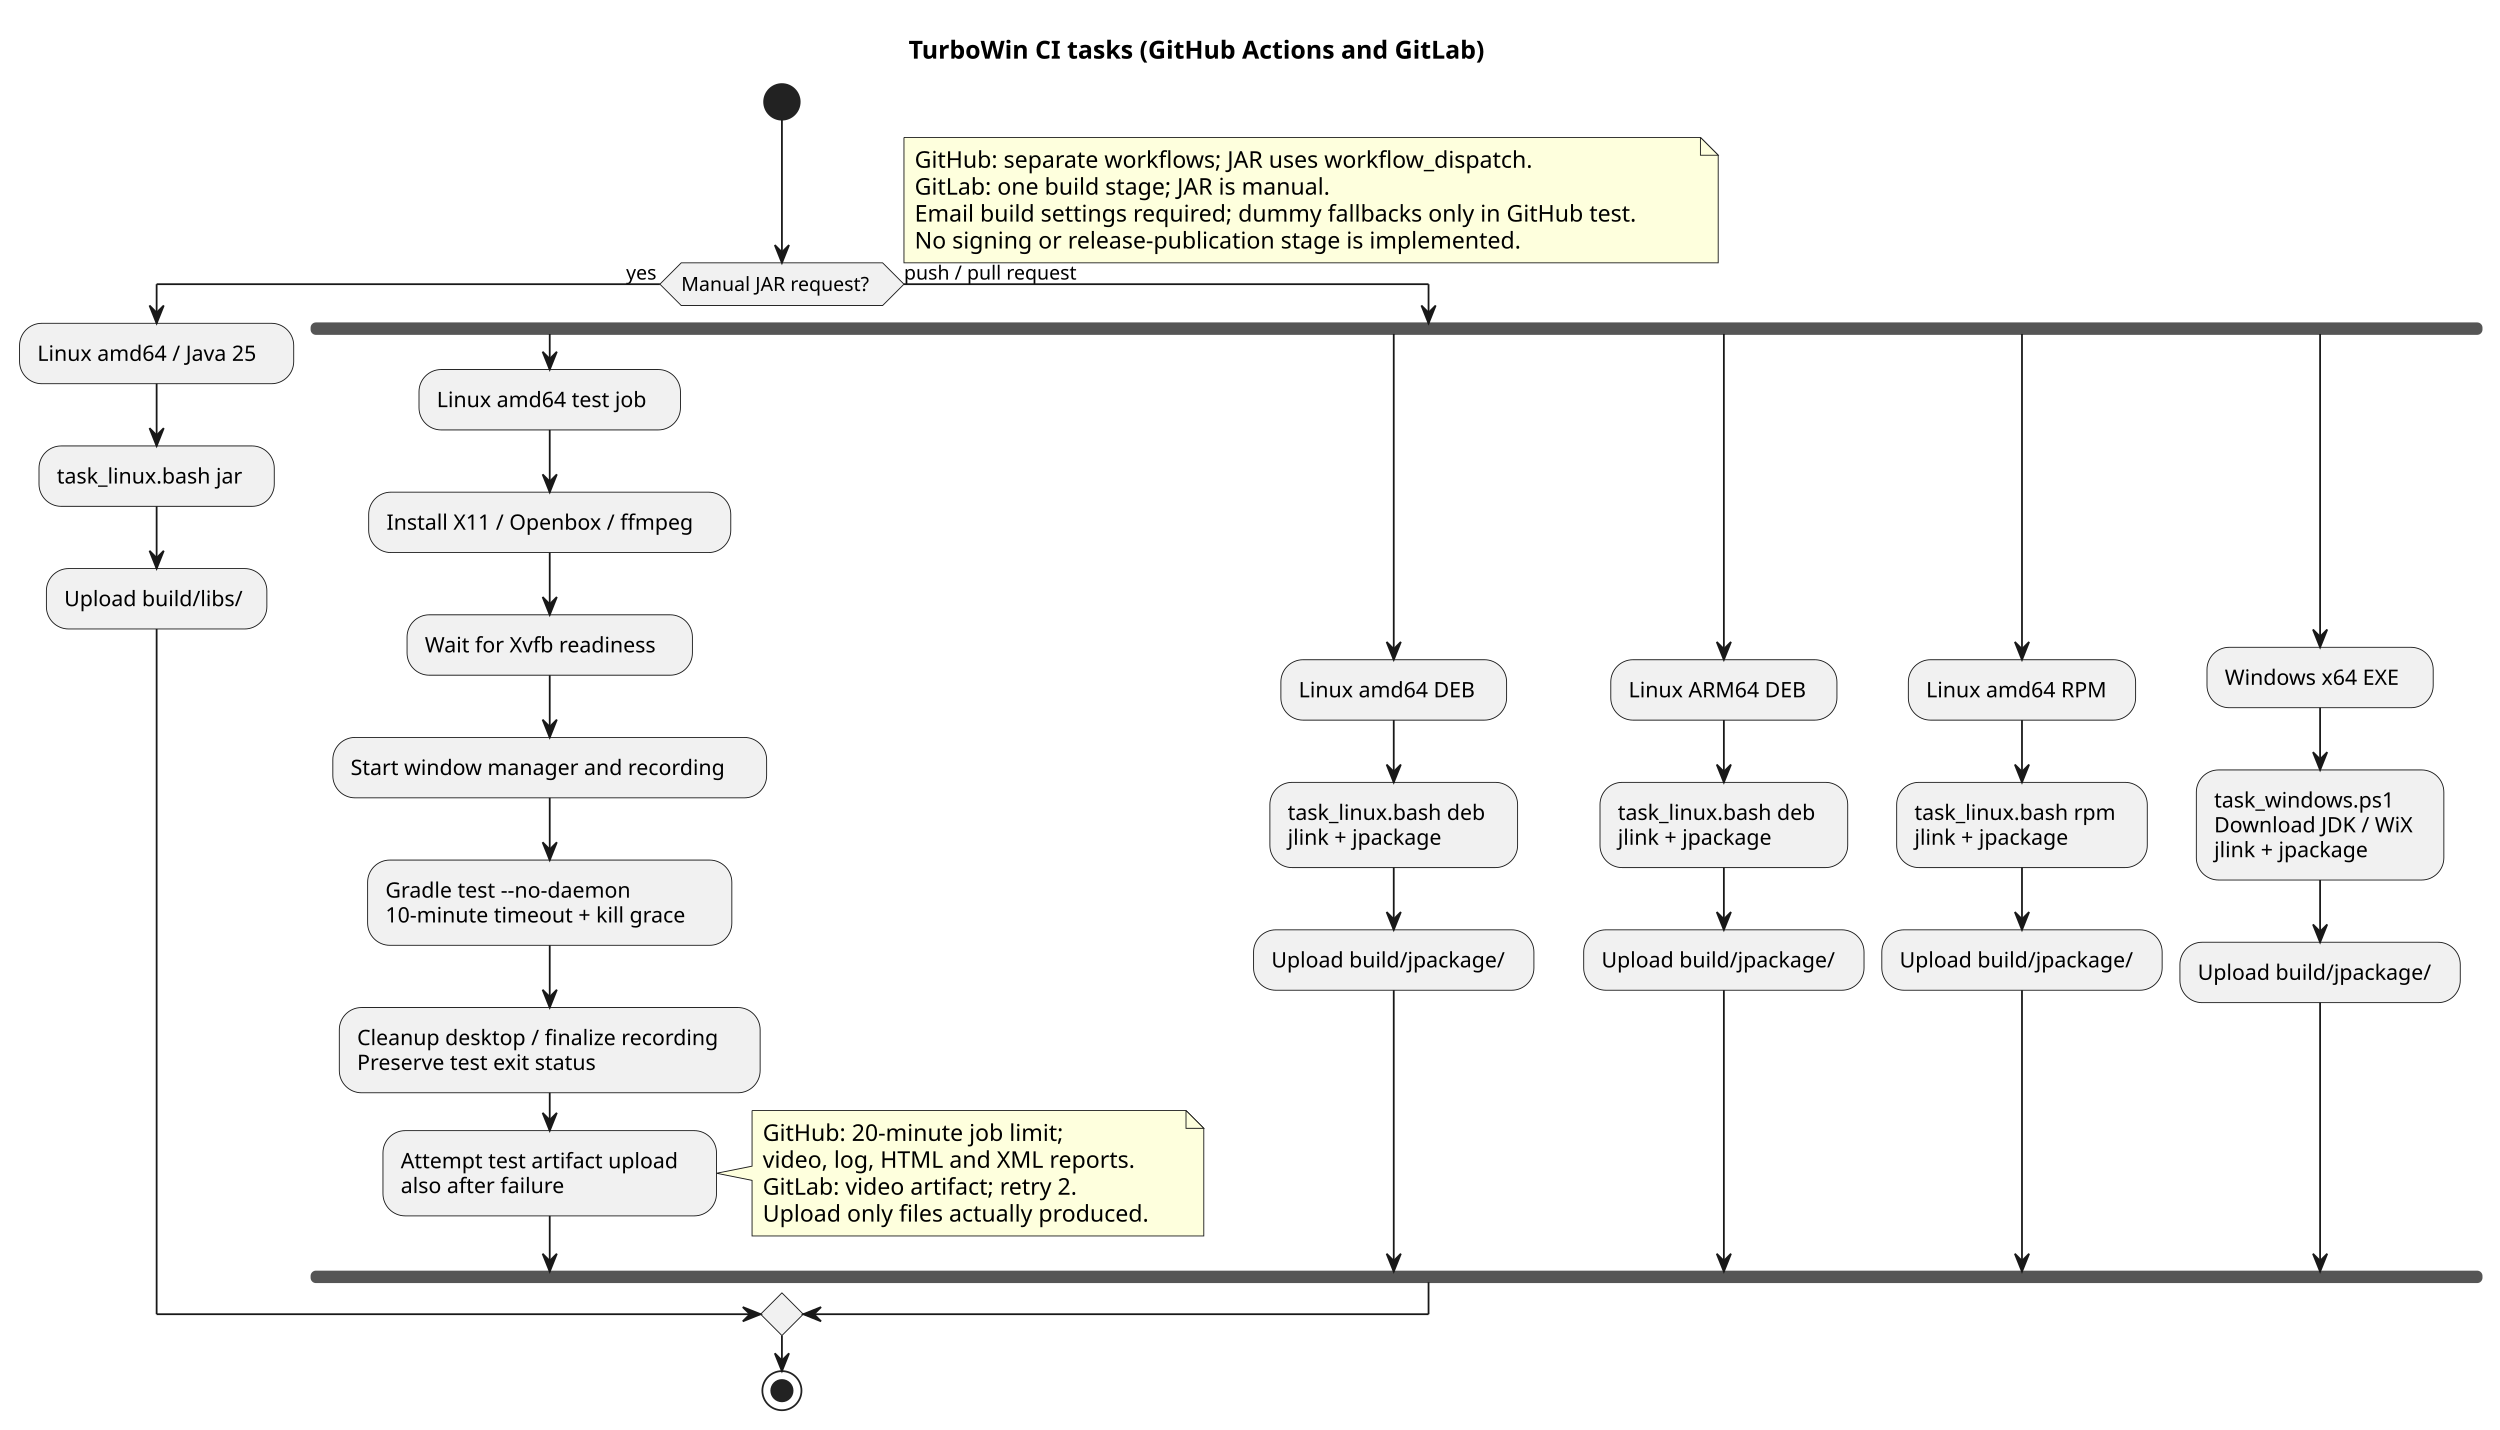
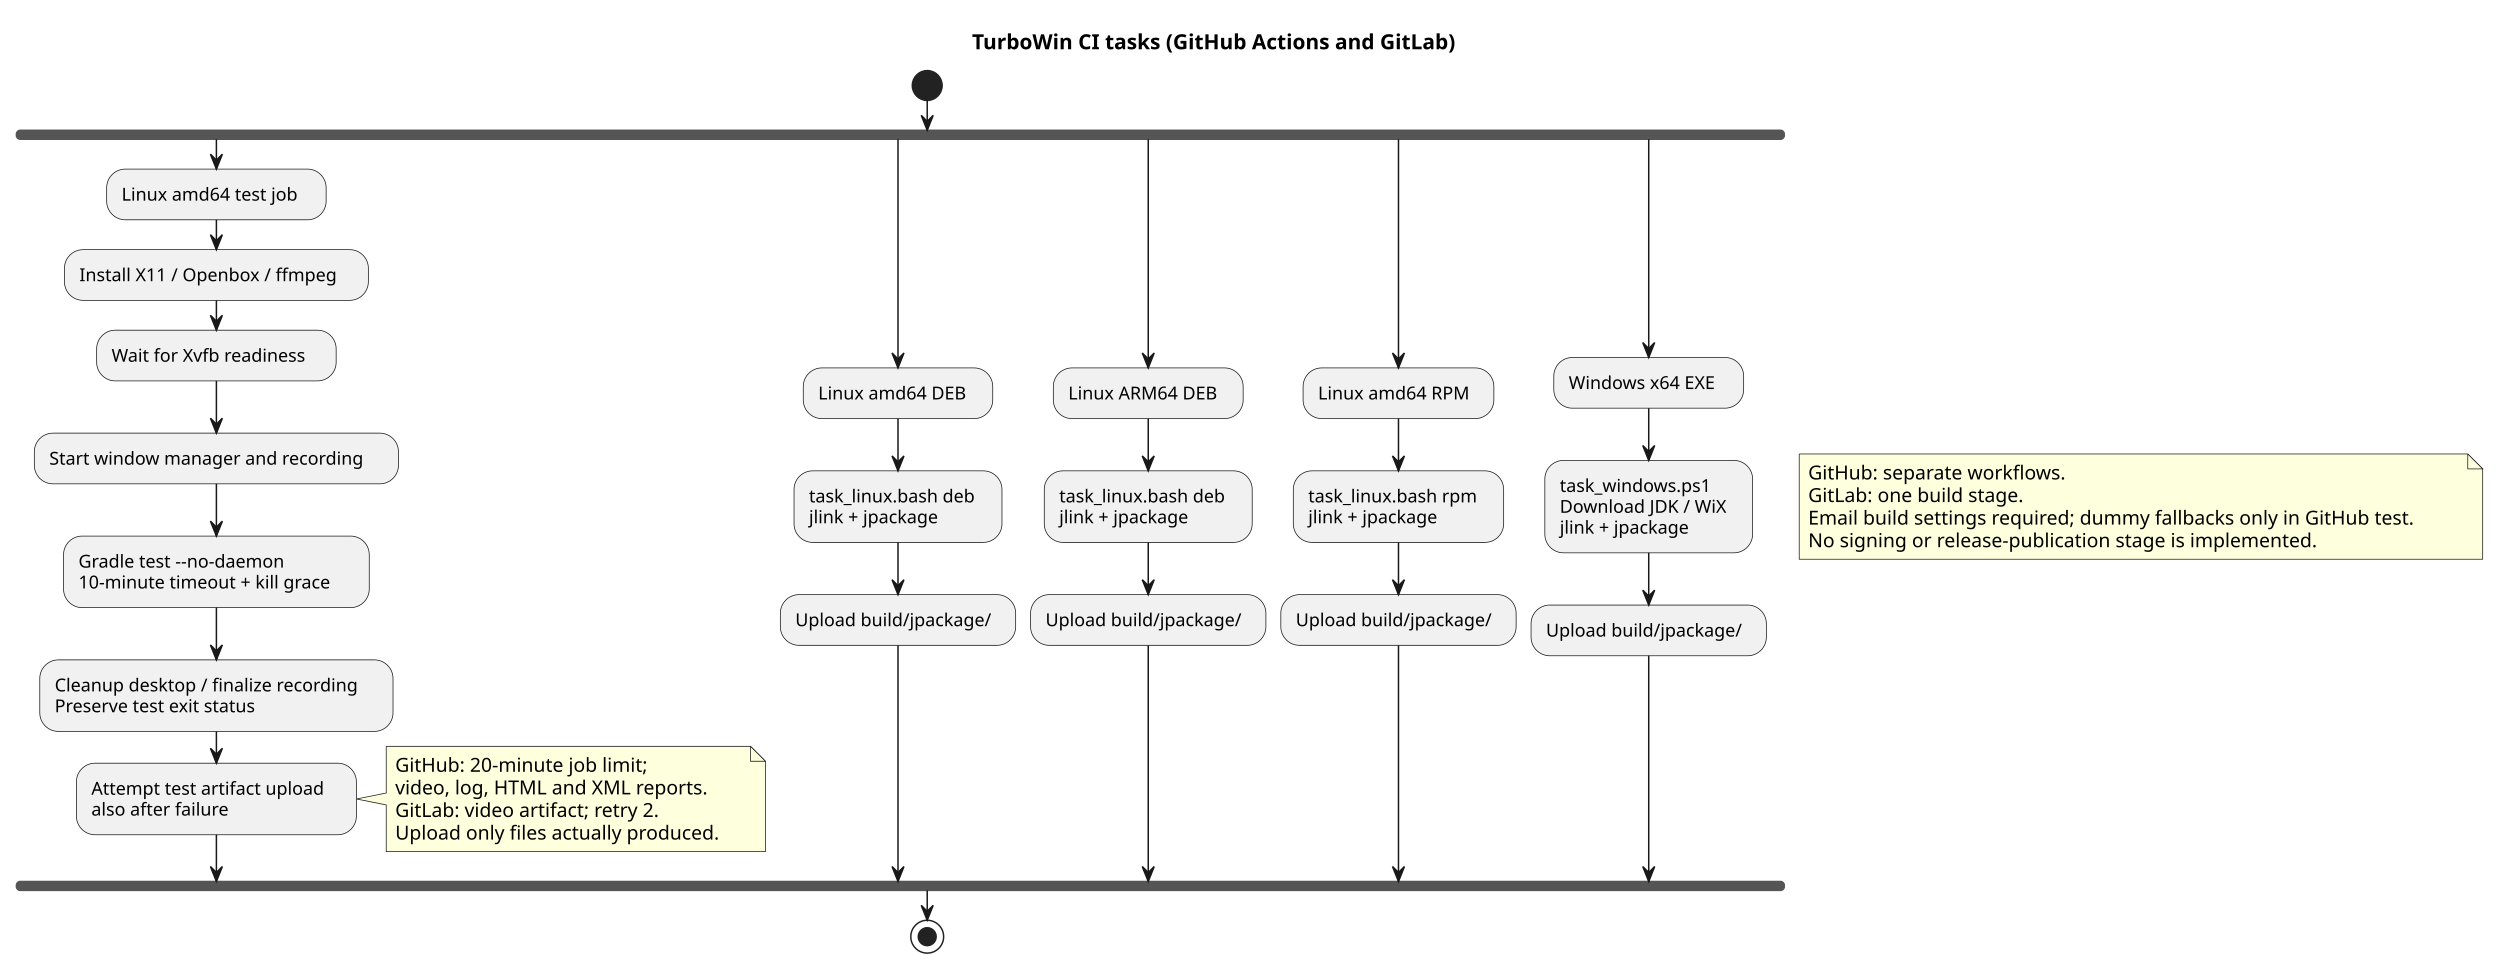
- <svg xmlns="http://www.w3.org/2000/svg" contentStyleType="text/css" data-diagram-type="ACTIVITY" height="804px" preserveAspectRatio="none" style="width:1406px;height:804px;background:#FFFFFF;" version="1.1" viewBox="0 0 1406 804" width="1406px" zoomAndPan="magnify">
+ <svg xmlns="http://www.w3.org/2000/svg" contentStyleType="text/css" data-diagram-type="ACTIVITY" height="649px" preserveAspectRatio="none" style="width:1675px;height:649px;background:#FFFFFF;" version="1.1" viewBox="0 0 1675 649" width="1675px" zoomAndPan="magnify">
  <defs />
  <g>
    <g class="title" data-source-line="1">
-       <text fill="#000000" font-family="sans-serif" font-size="14" font-weight="bold" lengthAdjust="spacing" textLength="381.678" x="510.987" y="32.995">TurboWin CI tasks (GitHub Actions and GitLab)</text>
+       <text fill="#000000" font-family="sans-serif" font-size="14" font-weight="bold" lengthAdjust="spacing" textLength="369.947" x="651.226" y="32.995">TurboWin CI tasks (GitHub Actions and GitLab)</text>
    </g>
-     <ellipse cx="439.753" cy="57.297" fill="#222222" rx="10" ry="10" style="stroke:#222222;stroke-width:1;" />
-     <path d="M508.388,77.297 L508.388,147.828 L966.316,147.828 L966.316,87.297 L956.316,77.297 L508.388,77.297" fill="#FEFFDD" style="stroke:#181818;stroke-width:0.5;" />
-     <path d="M956.316,77.297 L956.316,87.297 L966.316,87.297 L956.316,77.297" fill="#FEFFDD" style="stroke:#181818;stroke-width:0.5;" />
-     <text fill="#000000" font-family="sans-serif" font-size="13" lengthAdjust="spacing" textLength="372.62" x="514.388" y="94.364">GitHub: separate workflows; JAR uses workflow_dispatch.</text>
-     <text fill="#000000" font-family="sans-serif" font-size="13" lengthAdjust="spacing" textLength="253.005" x="514.388" y="109.497">GitLab: one build stage; JAR is manual.</text>
-     <text fill="#000000" font-family="sans-serif" font-size="13" lengthAdjust="spacing" textLength="436.928" x="514.388" y="124.629">Email build settings required; dummy fallbacks only in GitHub test.</text>
-     <text fill="#000000" font-family="sans-serif" font-size="13" lengthAdjust="spacing" textLength="364.102" x="514.388" y="139.762">No signing or release-publication stage is implemented.</text>
-     <polygon fill="#F1F1F1" points="383.117,147.828,496.388,147.828,508.388,159.828,496.388,171.828,383.117,171.828,371.117,159.828,383.117,147.828" style="stroke:#181818;stroke-width:0.5;" />
-     <text fill="#000000" font-family="sans-serif" font-size="11" lengthAdjust="spacing" textLength="113.271" x="383.117" y="163.636">Manual JAR request?</text>
-     <text fill="#000000" font-family="sans-serif" font-size="11" lengthAdjust="spacing" textLength="19.008" x="352.109" y="157.234">yes</text>
-     <text fill="#000000" font-family="sans-serif" font-size="11" lengthAdjust="spacing" textLength="102.975" x="508.388" y="157.234">push / pull request</text>
-     <rect fill="#F1F1F1" height="33.969" rx="12.5" ry="12.5" style="stroke:#181818;stroke-width:0.5;" width="154.18" x="11" y="181.828" />
-     <text fill="#000000" font-family="sans-serif" font-size="12" lengthAdjust="spacing" textLength="134.18" x="21" y="202.967">Linux amd64 / Java 25</text>
-     <rect fill="#F1F1F1" height="33.969" rx="12.5" ry="12.5" style="stroke:#181818;stroke-width:0.5;" width="132.318" x="21.931" y="250.797" />
-     <text fill="#000000" font-family="sans-serif" font-size="12" lengthAdjust="spacing" textLength="112.318" x="31.931" y="271.935">task_linux.bash jar</text>
-     <rect fill="#F1F1F1" height="33.969" rx="12.5" ry="12.5" style="stroke:#181818;stroke-width:0.5;" width="123.992" x="26.094" y="319.766" />
-     <text fill="#000000" font-family="sans-serif" font-size="12" lengthAdjust="spacing" textLength="103.992" x="36.094" y="340.904">Upload build/libs/</text>
-     <rect fill="#555555" height="6" rx="2.5" ry="2.5" style="stroke:#555555;stroke-width:1;" width="1220.471" x="175.18" y="181.828" />
-     <rect fill="#F1F1F1" height="33.969" rx="12.5" ry="12.5" style="stroke:#181818;stroke-width:0.5;" width="147.043" x="235.645" y="207.828" />
-     <text fill="#000000" font-family="sans-serif" font-size="12" lengthAdjust="spacing" textLength="127.043" x="245.645" y="228.967">Linux amd64 test job</text>
-     <rect fill="#F1F1F1" height="33.969" rx="12.5" ry="12.5" style="stroke:#181818;stroke-width:0.5;" width="203.639" x="207.348" y="276.797" />
-     <text fill="#000000" font-family="sans-serif" font-size="12" lengthAdjust="spacing" textLength="183.639" x="217.348" y="297.935">Install X11 / Openbox / ffmpeg</text>
-     <rect fill="#F1F1F1" height="33.969" rx="12.5" ry="12.5" style="stroke:#181818;stroke-width:0.5;" width="160.478" x="228.928" y="345.766" />
-     <text fill="#000000" font-family="sans-serif" font-size="12" lengthAdjust="spacing" textLength="140.478" x="238.928" y="366.904">Wait for Xvfb readiness</text>
-     <rect fill="#F1F1F1" height="33.969" rx="12.5" ry="12.5" style="stroke:#181818;stroke-width:0.5;" width="243.975" x="187.18" y="414.734" />
-     <text fill="#000000" font-family="sans-serif" font-size="12" lengthAdjust="spacing" textLength="223.975" x="197.18" y="435.873">Start window manager and recording</text>
-     <rect fill="#F1F1F1" height="47.938" rx="12.5" ry="12.5" style="stroke:#181818;stroke-width:0.5;" width="204.834" x="206.75" y="483.703" />
-     <text fill="#000000" font-family="sans-serif" font-size="12" lengthAdjust="spacing" textLength="147.522" x="216.75" y="504.842">Gradle test --no-daemon</text>
-     <text fill="#000000" font-family="sans-serif" font-size="12" lengthAdjust="spacing" textLength="184.834" x="216.75" y="518.811">10-minute timeout + kill grace</text>
-     <rect fill="#F1F1F1" height="47.938" rx="12.5" ry="12.5" style="stroke:#181818;stroke-width:0.5;" width="236.674" x="190.83" y="566.641" />
-     <text fill="#000000" font-family="sans-serif" font-size="12" lengthAdjust="spacing" textLength="216.674" x="200.83" y="587.779">Cleanup desktop / finalize recording</text>
-     <text fill="#000000" font-family="sans-serif" font-size="12" lengthAdjust="spacing" textLength="146.49" x="200.83" y="601.748">Preserve test exit status</text>
-     <path d="M422.956,624.578 L422.956,655.844 L402.956,659.844 L422.956,663.844 L422.956,695.109 A0,0 0 0 0 422.956,695.109 L677.01,695.109 A0,0 0 0 0 677.01,695.109 L677.01,634.578 L667.01,624.578 L422.956,624.578 A0,0 0 0 0 422.956,624.578" fill="#FEFFDD" style="stroke:#181818;stroke-width:0.5;" />
-     <path d="M667.01,624.578 L667.01,634.578 L677.01,634.578 L667.01,624.578" fill="#FEFFDD" style="stroke:#181818;stroke-width:0.5;" />
-     <text fill="#000000" font-family="sans-serif" font-size="13" lengthAdjust="spacing" textLength="181.702" x="428.956" y="641.645">GitHub: 20-minute job limit;</text>
-     <text fill="#000000" font-family="sans-serif" font-size="13" lengthAdjust="spacing" textLength="223.145" x="428.956" y="656.778">video, log, HTML and XML reports.</text>
-     <text fill="#000000" font-family="sans-serif" font-size="13" lengthAdjust="spacing" textLength="193.731" x="428.956" y="671.911">GitLab: video artifact; retry 2.</text>
-     <text fill="#000000" font-family="sans-serif" font-size="13" lengthAdjust="spacing" textLength="233.054" x="428.956" y="687.043">Upload only files actually produced.</text>
-     <rect fill="#F1F1F1" height="47.938" rx="12.5" ry="12.5" style="stroke:#181818;stroke-width:0.5;" width="187.578" x="215.378" y="635.875" />
-     <text fill="#000000" font-family="sans-serif" font-size="12" lengthAdjust="spacing" textLength="167.578" x="225.378" y="657.014">Attempt test artifact upload</text>
-     <text fill="#000000" font-family="sans-serif" font-size="12" lengthAdjust="spacing" textLength="98.678" x="225.378" y="670.982">also after failure</text>
-     <rect fill="#F1F1F1" height="33.969" rx="12.5" ry="12.5" style="stroke:#181818;stroke-width:0.5;" width="126.945" x="720.368" y="371.031" />
-     <text fill="#000000" font-family="sans-serif" font-size="12" lengthAdjust="spacing" textLength="106.945" x="730.368" y="392.17">Linux amd64 DEB</text>
-     <rect fill="#F1F1F1" height="47.938" rx="12.5" ry="12.5" style="stroke:#181818;stroke-width:0.5;" width="139.315" x="714.183" y="440" />
-     <text fill="#000000" font-family="sans-serif" font-size="12" lengthAdjust="spacing" textLength="119.314" x="724.183" y="461.139">task_linux.bash deb</text>
-     <text fill="#000000" font-family="sans-serif" font-size="12" lengthAdjust="spacing" textLength="96.445" x="724.183" y="475.107">jlink + jpackage</text>
-     <rect fill="#F1F1F1" height="33.969" rx="12.5" ry="12.5" style="stroke:#181818;stroke-width:0.5;" width="157.66" x="705.01" y="522.938" />
-     <text fill="#000000" font-family="sans-serif" font-size="12" lengthAdjust="spacing" textLength="137.66" x="715.01" y="544.076">Upload build/jpackage/</text>
-     <rect fill="#F1F1F1" height="33.969" rx="12.5" ry="12.5" style="stroke:#181818;stroke-width:0.5;" width="127.186" x="905.908" y="371.031" />
-     <text fill="#000000" font-family="sans-serif" font-size="12" lengthAdjust="spacing" textLength="107.186" x="915.908" y="392.17">Linux ARM64 DEB</text>
-     <rect fill="#F1F1F1" height="47.938" rx="12.5" ry="12.5" style="stroke:#181818;stroke-width:0.5;" width="139.315" x="899.843" y="440" />
-     <text fill="#000000" font-family="sans-serif" font-size="12" lengthAdjust="spacing" textLength="119.314" x="909.843" y="461.139">task_linux.bash deb</text>
-     <text fill="#000000" font-family="sans-serif" font-size="12" lengthAdjust="spacing" textLength="96.445" x="909.843" y="475.107">jlink + jpackage</text>
-     <rect fill="#F1F1F1" height="33.969" rx="12.5" ry="12.5" style="stroke:#181818;stroke-width:0.5;" width="157.66" x="890.67" y="522.938" />
-     <text fill="#000000" font-family="sans-serif" font-size="12" lengthAdjust="spacing" textLength="137.66" x="900.67" y="544.076">Upload build/jpackage/</text>
-     <rect fill="#F1F1F1" height="33.969" rx="12.5" ry="12.5" style="stroke:#181818;stroke-width:0.5;" width="127.818" x="1073.252" y="371.031" />
-     <text fill="#000000" font-family="sans-serif" font-size="12" lengthAdjust="spacing" textLength="107.818" x="1083.252" y="392.17">Linux amd64 RPM</text>
-     <rect fill="#F1F1F1" height="47.938" rx="12.5" ry="12.5" style="stroke:#181818;stroke-width:0.5;" width="140.938" x="1066.692" y="440" />
-     <text fill="#000000" font-family="sans-serif" font-size="12" lengthAdjust="spacing" textLength="120.938" x="1076.692" y="461.139">task_linux.bash rpm</text>
-     <text fill="#000000" font-family="sans-serif" font-size="12" lengthAdjust="spacing" textLength="96.445" x="1076.692" y="475.107">jlink + jpackage</text>
-     <rect fill="#F1F1F1" height="33.969" rx="12.5" ry="12.5" style="stroke:#181818;stroke-width:0.5;" width="157.66" x="1058.331" y="522.938" />
-     <text fill="#000000" font-family="sans-serif" font-size="12" lengthAdjust="spacing" textLength="137.66" x="1068.331" y="544.076">Upload build/jpackage/</text>
-     <rect fill="#F1F1F1" height="33.969" rx="12.5" ry="12.5" style="stroke:#181818;stroke-width:0.5;" width="127.215" x="1241.213" y="364.047" />
-     <text fill="#000000" font-family="sans-serif" font-size="12" lengthAdjust="spacing" textLength="107.215" x="1251.213" y="385.185">Windows x64 EXE</text>
-     <rect fill="#F1F1F1" height="61.906" rx="12.5" ry="12.5" style="stroke:#181818;stroke-width:0.5;" width="139.203" x="1235.219" y="433.016" />
-     <text fill="#000000" font-family="sans-serif" font-size="12" lengthAdjust="spacing" textLength="108.357" x="1245.219" y="454.154">task_windows.ps1</text>
-     <text fill="#000000" font-family="sans-serif" font-size="12" lengthAdjust="spacing" textLength="119.203" x="1245.219" y="468.123">Download JDK / WiX</text>
-     <text fill="#000000" font-family="sans-serif" font-size="12" lengthAdjust="spacing" textLength="96.445" x="1245.219" y="482.092">jlink + jpackage</text>
-     <rect fill="#F1F1F1" height="33.969" rx="12.5" ry="12.5" style="stroke:#181818;stroke-width:0.5;" width="157.66" x="1225.991" y="529.922" />
-     <text fill="#000000" font-family="sans-serif" font-size="12" lengthAdjust="spacing" textLength="137.66" x="1235.991" y="551.061">Upload build/jpackage/</text>
-     <rect fill="#555555" height="6" rx="2.5" ry="2.5" style="stroke:#555555;stroke-width:1;" width="1220.471" x="175.18" y="715.109" />
-     <polygon fill="#F1F1F1" points="439.753,727.109,451.753,739.109,439.753,751.109,427.753,739.109,439.753,727.109" style="stroke:#181818;stroke-width:0.5;" />
-     <ellipse cx="439.753" cy="782.109" fill="none" rx="11" ry="11" style="stroke:#222222;stroke-width:1;" />
-     <ellipse cx="439.753" cy="782.109" fill="#222222" rx="6" ry="6" style="stroke:#222222;stroke-width:1;" />
-     <line style="stroke:#181818;stroke-width:1;" x1="88.09" x2="88.09" y1="215.797" y2="250.797" />
-     <polygon fill="#181818" points="84.09,240.797,88.09,250.797,92.09,240.797,88.09,244.797" style="stroke:#181818;stroke-width:1;" />
-     <line style="stroke:#181818;stroke-width:1;" x1="88.09" x2="88.09" y1="284.766" y2="319.766" />
-     <polygon fill="#181818" points="84.09,309.766,88.09,319.766,92.09,309.766,88.09,313.766" style="stroke:#181818;stroke-width:1;" />
-     <line style="stroke:#181818;stroke-width:1;" x1="309.167" x2="309.167" y1="241.797" y2="276.797" />
-     <polygon fill="#181818" points="305.167,266.797,309.167,276.797,313.167,266.797,309.167,270.797" style="stroke:#181818;stroke-width:1;" />
-     <line style="stroke:#181818;stroke-width:1;" x1="309.167" x2="309.167" y1="310.766" y2="345.766" />
-     <polygon fill="#181818" points="305.167,335.766,309.167,345.766,313.167,335.766,309.167,339.766" style="stroke:#181818;stroke-width:1;" />
-     <line style="stroke:#181818;stroke-width:1;" x1="309.167" x2="309.167" y1="379.734" y2="414.734" />
-     <polygon fill="#181818" points="305.167,404.734,309.167,414.734,313.167,404.734,309.167,408.734" style="stroke:#181818;stroke-width:1;" />
-     <line style="stroke:#181818;stroke-width:1;" x1="309.167" x2="309.167" y1="448.703" y2="483.703" />
-     <polygon fill="#181818" points="305.167,473.703,309.167,483.703,313.167,473.703,309.167,477.703" style="stroke:#181818;stroke-width:1;" />
-     <line style="stroke:#181818;stroke-width:1;" x1="309.167" x2="309.167" y1="531.641" y2="566.641" />
-     <polygon fill="#181818" points="305.167,556.641,309.167,566.641,313.167,556.641,309.167,560.641" style="stroke:#181818;stroke-width:1;" />
-     <line style="stroke:#181818;stroke-width:1;" x1="309.167" x2="309.167" y1="614.578" y2="635.875" />
-     <polygon fill="#181818" points="305.167,625.875,309.167,635.875,313.167,625.875,309.167,629.875" style="stroke:#181818;stroke-width:1;" />
-     <line style="stroke:#181818;stroke-width:1;" x1="783.84" x2="783.84" y1="405" y2="440" />
-     <polygon fill="#181818" points="779.84,430,783.84,440,787.84,430,783.84,434" style="stroke:#181818;stroke-width:1;" />
-     <line style="stroke:#181818;stroke-width:1;" x1="783.84" x2="783.84" y1="487.938" y2="522.938" />
-     <polygon fill="#181818" points="779.84,512.938,783.84,522.938,787.84,512.938,783.84,516.938" style="stroke:#181818;stroke-width:1;" />
-     <line style="stroke:#181818;stroke-width:1;" x1="969.5" x2="969.5" y1="405" y2="440" />
-     <polygon fill="#181818" points="965.5,430,969.5,440,973.5,430,969.5,434" style="stroke:#181818;stroke-width:1;" />
-     <line style="stroke:#181818;stroke-width:1;" x1="969.5" x2="969.5" y1="487.938" y2="522.938" />
-     <polygon fill="#181818" points="965.5,512.938,969.5,522.938,973.5,512.938,969.5,516.938" style="stroke:#181818;stroke-width:1;" />
-     <line style="stroke:#181818;stroke-width:1;" x1="1137.161" x2="1137.161" y1="405" y2="440" />
-     <polygon fill="#181818" points="1133.161,430,1137.161,440,1141.161,430,1137.161,434" style="stroke:#181818;stroke-width:1;" />
-     <line style="stroke:#181818;stroke-width:1;" x1="1137.161" x2="1137.161" y1="487.938" y2="522.938" />
-     <polygon fill="#181818" points="1133.161,512.938,1137.161,522.938,1141.161,512.938,1137.161,516.938" style="stroke:#181818;stroke-width:1;" />
-     <line style="stroke:#181818;stroke-width:1;" x1="1304.821" x2="1304.821" y1="398.016" y2="433.016" />
-     <polygon fill="#181818" points="1300.821,423.016,1304.821,433.016,1308.821,423.016,1304.821,427.016" style="stroke:#181818;stroke-width:1;" />
-     <line style="stroke:#181818;stroke-width:1;" x1="1304.821" x2="1304.821" y1="494.922" y2="529.922" />
-     <polygon fill="#181818" points="1300.821,519.922,1304.821,529.922,1308.821,519.922,1304.821,523.922" style="stroke:#181818;stroke-width:1;" />
-     <line style="stroke:#181818;stroke-width:1;" x1="309.167" x2="309.167" y1="187.828" y2="207.828" />
-     <polygon fill="#181818" points="305.167,197.828,309.167,207.828,313.167,197.828,309.167,201.828" style="stroke:#181818;stroke-width:1;" />
-     <line style="stroke:#181818;stroke-width:1;" x1="783.84" x2="783.84" y1="187.828" y2="371.031" />
-     <polygon fill="#181818" points="779.84,361.031,783.84,371.031,787.84,361.031,783.84,365.031" style="stroke:#181818;stroke-width:1;" />
-     <line style="stroke:#181818;stroke-width:1;" x1="969.5" x2="969.5" y1="187.828" y2="371.031" />
-     <polygon fill="#181818" points="965.5,361.031,969.5,371.031,973.5,361.031,969.5,365.031" style="stroke:#181818;stroke-width:1;" />
-     <line style="stroke:#181818;stroke-width:1;" x1="1137.161" x2="1137.161" y1="187.828" y2="371.031" />
-     <polygon fill="#181818" points="1133.161,361.031,1137.161,371.031,1141.161,361.031,1137.161,365.031" style="stroke:#181818;stroke-width:1;" />
-     <line style="stroke:#181818;stroke-width:1;" x1="1304.821" x2="1304.821" y1="187.828" y2="364.047" />
-     <polygon fill="#181818" points="1300.821,354.047,1304.821,364.047,1308.821,354.047,1304.821,358.047" style="stroke:#181818;stroke-width:1;" />
-     <line style="stroke:#181818;stroke-width:1;" x1="309.167" x2="309.167" y1="683.812" y2="715.109" />
-     <polygon fill="#181818" points="305.167,705.109,309.167,715.109,313.167,705.109,309.167,709.109" style="stroke:#181818;stroke-width:1;" />
-     <line style="stroke:#181818;stroke-width:1;" x1="783.84" x2="783.84" y1="556.906" y2="715.109" />
-     <polygon fill="#181818" points="779.84,705.109,783.84,715.109,787.84,705.109,783.84,709.109" style="stroke:#181818;stroke-width:1;" />
-     <line style="stroke:#181818;stroke-width:1;" x1="969.5" x2="969.5" y1="556.906" y2="715.109" />
-     <polygon fill="#181818" points="965.5,705.109,969.5,715.109,973.5,705.109,969.5,709.109" style="stroke:#181818;stroke-width:1;" />
-     <line style="stroke:#181818;stroke-width:1;" x1="1137.161" x2="1137.161" y1="556.906" y2="715.109" />
-     <polygon fill="#181818" points="1133.161,705.109,1137.161,715.109,1141.161,705.109,1137.161,709.109" style="stroke:#181818;stroke-width:1;" />
-     <line style="stroke:#181818;stroke-width:1;" x1="1304.821" x2="1304.821" y1="563.891" y2="715.109" />
-     <polygon fill="#181818" points="1300.821,705.109,1304.821,715.109,1308.821,705.109,1304.821,709.109" style="stroke:#181818;stroke-width:1;" />
-     <line style="stroke:#181818;stroke-width:1;" x1="371.117" x2="88.09" y1="159.828" y2="159.828" />
-     <line style="stroke:#181818;stroke-width:1;" x1="88.09" x2="88.09" y1="159.828" y2="181.828" />
-     <polygon fill="#181818" points="84.09,171.828,88.09,181.828,92.09,171.828,88.09,175.828" style="stroke:#181818;stroke-width:1;" />
-     <line style="stroke:#181818;stroke-width:1;" x1="508.388" x2="803.415" y1="159.828" y2="159.828" />
-     <line style="stroke:#181818;stroke-width:1;" x1="803.415" x2="803.415" y1="159.828" y2="181.828" />
-     <polygon fill="#181818" points="799.415,171.828,803.415,181.828,807.415,171.828,803.415,175.828" style="stroke:#181818;stroke-width:1;" />
-     <line style="stroke:#181818;stroke-width:1;" x1="88.09" x2="88.09" y1="353.734" y2="739.109" />
-     <line style="stroke:#181818;stroke-width:1;" x1="88.09" x2="427.753" y1="739.109" y2="739.109" />
-     <polygon fill="#181818" points="417.753,735.109,427.753,739.109,417.753,743.109,421.753,739.109" style="stroke:#181818;stroke-width:1;" />
-     <line style="stroke:#181818;stroke-width:1;" x1="803.415" x2="803.415" y1="721.109" y2="739.109" />
-     <line style="stroke:#181818;stroke-width:1;" x1="803.415" x2="451.753" y1="739.109" y2="739.109" />
-     <polygon fill="#181818" points="461.753,735.109,451.753,739.109,461.753,743.109,457.753,739.109" style="stroke:#181818;stroke-width:1;" />
-     <line style="stroke:#181818;stroke-width:1;" x1="439.753" x2="439.753" y1="67.297" y2="147.828" />
-     <polygon fill="#181818" points="435.753,137.828,439.753,147.828,443.753,137.828,439.753,141.828" style="stroke:#181818;stroke-width:1;" />
-     <line style="stroke:#181818;stroke-width:1;" x1="439.753" x2="439.753" y1="751.109" y2="771.109" />
-     <polygon fill="#181818" points="435.753,761.109,439.753,771.109,443.753,761.109,439.753,765.109" style="stroke:#181818;stroke-width:1;" />
+     <ellipse cx="621.236" cy="57.297" fill="#222222" rx="10" ry="10" style="stroke:#222222;stroke-width:1;" />
+     <path d="M1205.471,304.172 L1205.471,374.703 L1663.399,374.703 L1663.399,314.172 L1653.399,304.172 L1205.471,304.172" fill="#FEFFDD" style="stroke:#181818;stroke-width:0.5;" />
+     <path d="M1653.399,304.172 L1653.399,314.172 L1663.399,314.172 L1653.399,304.172" fill="#FEFFDD" style="stroke:#181818;stroke-width:0.5;" />
+     <text fill="#000000" font-family="sans-serif" font-size="13" lengthAdjust="spacing" textLength="184.228" x="1211.471" y="321.239">GitHub: separate workflows.</text>
+     <text fill="#000000" font-family="sans-serif" font-size="13" lengthAdjust="spacing" textLength="155.397" x="1211.471" y="336.372">GitLab: one build stage.</text>
+     <text fill="#000000" font-family="sans-serif" font-size="13" lengthAdjust="spacing" textLength="436.928" x="1211.471" y="351.504">Email build settings required; dummy fallbacks only in GitHub test.</text>
+     <text fill="#000000" font-family="sans-serif" font-size="13" lengthAdjust="spacing" textLength="364.102" x="1211.471" y="366.637">No signing or release-publication stage is implemented.</text>
+     <rect fill="#555555" height="6" rx="2.5" ry="2.5" style="stroke:#555555;stroke-width:1;" width="1184.471" x="11" y="87.297" />
+     <rect fill="#F1F1F1" height="33.969" rx="12.5" ry="12.5" style="stroke:#181818;stroke-width:0.5;" width="147.043" x="71.466" y="113.297" />
+     <text fill="#000000" font-family="sans-serif" font-size="12" lengthAdjust="spacing" textLength="127.043" x="81.466" y="134.435">Linux amd64 test job</text>
+     <rect fill="#F1F1F1" height="33.969" rx="12.5" ry="12.5" style="stroke:#181818;stroke-width:0.5;" width="203.639" x="43.168" y="167.266" />
+     <text fill="#000000" font-family="sans-serif" font-size="12" lengthAdjust="spacing" textLength="183.639" x="53.168" y="188.404">Install X11 / Openbox / ffmpeg</text>
+     <rect fill="#F1F1F1" height="33.969" rx="12.5" ry="12.5" style="stroke:#181818;stroke-width:0.5;" width="160.478" x="64.748" y="221.234" />
+     <text fill="#000000" font-family="sans-serif" font-size="12" lengthAdjust="spacing" textLength="140.478" x="74.748" y="242.373">Wait for Xvfb readiness</text>
+     <rect fill="#F1F1F1" height="33.969" rx="12.5" ry="12.5" style="stroke:#181818;stroke-width:0.5;" width="243.975" x="23" y="290.203" />
+     <text fill="#000000" font-family="sans-serif" font-size="12" lengthAdjust="spacing" textLength="223.975" x="33" y="311.342">Start window manager and recording</text>
+     <rect fill="#F1F1F1" height="47.938" rx="12.5" ry="12.5" style="stroke:#181818;stroke-width:0.5;" width="204.834" x="42.57" y="359.172" />
+     <text fill="#000000" font-family="sans-serif" font-size="12" lengthAdjust="spacing" textLength="147.522" x="52.57" y="380.31">Gradle test --no-daemon</text>
+     <text fill="#000000" font-family="sans-serif" font-size="12" lengthAdjust="spacing" textLength="184.834" x="52.57" y="394.279">10-minute timeout + kill grace</text>
+     <rect fill="#F1F1F1" height="47.938" rx="12.5" ry="12.5" style="stroke:#181818;stroke-width:0.5;" width="236.674" x="26.65" y="442.109" />
+     <text fill="#000000" font-family="sans-serif" font-size="12" lengthAdjust="spacing" textLength="216.674" x="36.65" y="463.248">Cleanup desktop / finalize recording</text>
+     <text fill="#000000" font-family="sans-serif" font-size="12" lengthAdjust="spacing" textLength="146.49" x="36.65" y="477.217">Preserve test exit status</text>
+     <path d="M258.776,500.047 L258.776,531.312 L238.776,535.312 L258.776,539.312 L258.776,570.578 A0,0 0 0 0 258.776,570.578 L512.831,570.578 A0,0 0 0 0 512.831,570.578 L512.831,510.047 L502.831,500.047 L258.776,500.047 A0,0 0 0 0 258.776,500.047" fill="#FEFFDD" style="stroke:#181818;stroke-width:0.5;" />
+     <path d="M502.831,500.047 L502.831,510.047 L512.831,510.047 L502.831,500.047" fill="#FEFFDD" style="stroke:#181818;stroke-width:0.5;" />
+     <text fill="#000000" font-family="sans-serif" font-size="13" lengthAdjust="spacing" textLength="181.702" x="264.776" y="517.114">GitHub: 20-minute job limit;</text>
+     <text fill="#000000" font-family="sans-serif" font-size="13" lengthAdjust="spacing" textLength="223.145" x="264.776" y="532.247">video, log, HTML and XML reports.</text>
+     <text fill="#000000" font-family="sans-serif" font-size="13" lengthAdjust="spacing" textLength="193.731" x="264.776" y="547.379">GitLab: video artifact; retry 2.</text>
+     <text fill="#000000" font-family="sans-serif" font-size="13" lengthAdjust="spacing" textLength="233.054" x="264.776" y="562.512">Upload only files actually produced.</text>
+     <rect fill="#F1F1F1" height="47.938" rx="12.5" ry="12.5" style="stroke:#181818;stroke-width:0.5;" width="187.578" x="51.198" y="511.344" />
+     <text fill="#000000" font-family="sans-serif" font-size="12" lengthAdjust="spacing" textLength="167.578" x="61.198" y="532.482">Attempt test artifact upload</text>
+     <text fill="#000000" font-family="sans-serif" font-size="12" lengthAdjust="spacing" textLength="98.678" x="61.198" y="546.451">also after failure</text>
+     <rect fill="#F1F1F1" height="33.969" rx="12.5" ry="12.5" style="stroke:#181818;stroke-width:0.5;" width="126.945" x="538.188" y="246.5" />
+     <text fill="#000000" font-family="sans-serif" font-size="12" lengthAdjust="spacing" textLength="106.945" x="548.188" y="267.639">Linux amd64 DEB</text>
+     <rect fill="#F1F1F1" height="47.938" rx="12.5" ry="12.5" style="stroke:#181818;stroke-width:0.5;" width="139.315" x="532.003" y="315.469" />
+     <text fill="#000000" font-family="sans-serif" font-size="12" lengthAdjust="spacing" textLength="119.314" x="542.003" y="336.607">task_linux.bash deb</text>
+     <text fill="#000000" font-family="sans-serif" font-size="12" lengthAdjust="spacing" textLength="96.445" x="542.003" y="350.576">jlink + jpackage</text>
+     <rect fill="#F1F1F1" height="33.969" rx="12.5" ry="12.5" style="stroke:#181818;stroke-width:0.5;" width="157.66" x="522.831" y="398.406" />
+     <text fill="#000000" font-family="sans-serif" font-size="12" lengthAdjust="spacing" textLength="137.66" x="532.831" y="419.545">Upload build/jpackage/</text>
+     <rect fill="#F1F1F1" height="33.969" rx="12.5" ry="12.5" style="stroke:#181818;stroke-width:0.5;" width="127.186" x="705.728" y="246.5" />
+     <text fill="#000000" font-family="sans-serif" font-size="12" lengthAdjust="spacing" textLength="107.186" x="715.728" y="267.639">Linux ARM64 DEB</text>
+     <rect fill="#F1F1F1" height="47.938" rx="12.5" ry="12.5" style="stroke:#181818;stroke-width:0.5;" width="139.315" x="699.664" y="315.469" />
+     <text fill="#000000" font-family="sans-serif" font-size="12" lengthAdjust="spacing" textLength="119.314" x="709.664" y="336.607">task_linux.bash deb</text>
+     <text fill="#000000" font-family="sans-serif" font-size="12" lengthAdjust="spacing" textLength="96.445" x="709.664" y="350.576">jlink + jpackage</text>
+     <rect fill="#F1F1F1" height="33.969" rx="12.5" ry="12.5" style="stroke:#181818;stroke-width:0.5;" width="157.66" x="690.491" y="398.406" />
+     <text fill="#000000" font-family="sans-serif" font-size="12" lengthAdjust="spacing" textLength="137.66" x="700.491" y="419.545">Upload build/jpackage/</text>
+     <rect fill="#F1F1F1" height="33.969" rx="12.5" ry="12.5" style="stroke:#181818;stroke-width:0.5;" width="127.818" x="873.072" y="246.5" />
+     <text fill="#000000" font-family="sans-serif" font-size="12" lengthAdjust="spacing" textLength="107.818" x="883.072" y="267.639">Linux amd64 RPM</text>
+     <rect fill="#F1F1F1" height="47.938" rx="12.5" ry="12.5" style="stroke:#181818;stroke-width:0.5;" width="140.938" x="866.512" y="315.469" />
+     <text fill="#000000" font-family="sans-serif" font-size="12" lengthAdjust="spacing" textLength="120.938" x="876.512" y="336.607">task_linux.bash rpm</text>
+     <text fill="#000000" font-family="sans-serif" font-size="12" lengthAdjust="spacing" textLength="96.445" x="876.512" y="350.576">jlink + jpackage</text>
+     <rect fill="#F1F1F1" height="33.969" rx="12.5" ry="12.5" style="stroke:#181818;stroke-width:0.5;" width="157.66" x="858.151" y="398.406" />
+     <text fill="#000000" font-family="sans-serif" font-size="12" lengthAdjust="spacing" textLength="137.66" x="868.151" y="419.545">Upload build/jpackage/</text>
+     <rect fill="#F1F1F1" height="33.969" rx="12.5" ry="12.5" style="stroke:#181818;stroke-width:0.5;" width="127.215" x="1041.034" y="239.516" />
+     <text fill="#000000" font-family="sans-serif" font-size="12" lengthAdjust="spacing" textLength="107.215" x="1051.034" y="260.654">Windows x64 EXE</text>
+     <rect fill="#F1F1F1" height="61.906" rx="12.5" ry="12.5" style="stroke:#181818;stroke-width:0.5;" width="139.203" x="1035.04" y="308.484" />
+     <text fill="#000000" font-family="sans-serif" font-size="12" lengthAdjust="spacing" textLength="108.357" x="1045.04" y="329.623">task_windows.ps1</text>
+     <text fill="#000000" font-family="sans-serif" font-size="12" lengthAdjust="spacing" textLength="119.203" x="1045.04" y="343.592">Download JDK / WiX</text>
+     <text fill="#000000" font-family="sans-serif" font-size="12" lengthAdjust="spacing" textLength="96.445" x="1045.04" y="357.56">jlink + jpackage</text>
+     <rect fill="#F1F1F1" height="33.969" rx="12.5" ry="12.5" style="stroke:#181818;stroke-width:0.5;" width="157.66" x="1025.811" y="405.391" />
+     <text fill="#000000" font-family="sans-serif" font-size="12" lengthAdjust="spacing" textLength="137.66" x="1035.811" y="426.529">Upload build/jpackage/</text>
+     <rect fill="#555555" height="6" rx="2.5" ry="2.5" style="stroke:#555555;stroke-width:1;" width="1184.471" x="11" y="590.578" />
+     <ellipse cx="621.236" cy="627.578" fill="none" rx="11" ry="11" style="stroke:#222222;stroke-width:1;" />
+     <ellipse cx="621.236" cy="627.578" fill="#222222" rx="6" ry="6" style="stroke:#222222;stroke-width:1;" />
+     <line style="stroke:#181818;stroke-width:1;" x1="144.987" x2="144.987" y1="147.266" y2="167.266" />
+     <polygon fill="#181818" points="140.987,157.266,144.987,167.266,148.987,157.266,144.987,161.266" style="stroke:#181818;stroke-width:1;" />
+     <line style="stroke:#181818;stroke-width:1;" x1="144.987" x2="144.987" y1="201.234" y2="221.234" />
+     <polygon fill="#181818" points="140.987,211.234,144.987,221.234,148.987,211.234,144.987,215.234" style="stroke:#181818;stroke-width:1;" />
+     <line style="stroke:#181818;stroke-width:1;" x1="144.987" x2="144.987" y1="255.203" y2="290.203" />
+     <polygon fill="#181818" points="140.987,280.203,144.987,290.203,148.987,280.203,144.987,284.203" style="stroke:#181818;stroke-width:1;" />
+     <line style="stroke:#181818;stroke-width:1;" x1="144.987" x2="144.987" y1="324.172" y2="359.172" />
+     <polygon fill="#181818" points="140.987,349.172,144.987,359.172,148.987,349.172,144.987,353.172" style="stroke:#181818;stroke-width:1;" />
+     <line style="stroke:#181818;stroke-width:1;" x1="144.987" x2="144.987" y1="407.109" y2="442.109" />
+     <polygon fill="#181818" points="140.987,432.109,144.987,442.109,148.987,432.109,144.987,436.109" style="stroke:#181818;stroke-width:1;" />
+     <line style="stroke:#181818;stroke-width:1;" x1="144.987" x2="144.987" y1="490.047" y2="511.344" />
+     <polygon fill="#181818" points="140.987,501.344,144.987,511.344,148.987,501.344,144.987,505.344" style="stroke:#181818;stroke-width:1;" />
+     <line style="stroke:#181818;stroke-width:1;" x1="601.661" x2="601.661" y1="280.469" y2="315.469" />
+     <polygon fill="#181818" points="597.661,305.469,601.661,315.469,605.661,305.469,601.661,309.469" style="stroke:#181818;stroke-width:1;" />
+     <line style="stroke:#181818;stroke-width:1;" x1="601.661" x2="601.661" y1="363.406" y2="398.406" />
+     <polygon fill="#181818" points="597.661,388.406,601.661,398.406,605.661,388.406,601.661,392.406" style="stroke:#181818;stroke-width:1;" />
+     <line style="stroke:#181818;stroke-width:1;" x1="769.321" x2="769.321" y1="280.469" y2="315.469" />
+     <polygon fill="#181818" points="765.321,305.469,769.321,315.469,773.321,305.469,769.321,309.469" style="stroke:#181818;stroke-width:1;" />
+     <line style="stroke:#181818;stroke-width:1;" x1="769.321" x2="769.321" y1="363.406" y2="398.406" />
+     <polygon fill="#181818" points="765.321,388.406,769.321,398.406,773.321,388.406,769.321,392.406" style="stroke:#181818;stroke-width:1;" />
+     <line style="stroke:#181818;stroke-width:1;" x1="936.981" x2="936.981" y1="280.469" y2="315.469" />
+     <polygon fill="#181818" points="932.981,305.469,936.981,315.469,940.981,305.469,936.981,309.469" style="stroke:#181818;stroke-width:1;" />
+     <line style="stroke:#181818;stroke-width:1;" x1="936.981" x2="936.981" y1="363.406" y2="398.406" />
+     <polygon fill="#181818" points="932.981,388.406,936.981,398.406,940.981,388.406,936.981,392.406" style="stroke:#181818;stroke-width:1;" />
+     <line style="stroke:#181818;stroke-width:1;" x1="1104.641" x2="1104.641" y1="273.484" y2="308.484" />
+     <polygon fill="#181818" points="1100.641,298.484,1104.641,308.484,1108.641,298.484,1104.641,302.484" style="stroke:#181818;stroke-width:1;" />
+     <line style="stroke:#181818;stroke-width:1;" x1="1104.641" x2="1104.641" y1="370.391" y2="405.391" />
+     <polygon fill="#181818" points="1100.641,395.391,1104.641,405.391,1108.641,395.391,1104.641,399.391" style="stroke:#181818;stroke-width:1;" />
+     <line style="stroke:#181818;stroke-width:1;" x1="144.987" x2="144.987" y1="93.297" y2="113.297" />
+     <polygon fill="#181818" points="140.987,103.297,144.987,113.297,148.987,103.297,144.987,107.297" style="stroke:#181818;stroke-width:1;" />
+     <line style="stroke:#181818;stroke-width:1;" x1="601.661" x2="601.661" y1="93.297" y2="246.5" />
+     <polygon fill="#181818" points="597.661,236.5,601.661,246.5,605.661,236.5,601.661,240.5" style="stroke:#181818;stroke-width:1;" />
+     <line style="stroke:#181818;stroke-width:1;" x1="769.321" x2="769.321" y1="93.297" y2="246.5" />
+     <polygon fill="#181818" points="765.321,236.5,769.321,246.5,773.321,236.5,769.321,240.5" style="stroke:#181818;stroke-width:1;" />
+     <line style="stroke:#181818;stroke-width:1;" x1="936.981" x2="936.981" y1="93.297" y2="246.5" />
+     <polygon fill="#181818" points="932.981,236.5,936.981,246.5,940.981,236.5,936.981,240.5" style="stroke:#181818;stroke-width:1;" />
+     <line style="stroke:#181818;stroke-width:1;" x1="1104.641" x2="1104.641" y1="93.297" y2="239.516" />
+     <polygon fill="#181818" points="1100.641,229.516,1104.641,239.516,1108.641,229.516,1104.641,233.516" style="stroke:#181818;stroke-width:1;" />
+     <line style="stroke:#181818;stroke-width:1;" x1="144.987" x2="144.987" y1="559.281" y2="590.578" />
+     <polygon fill="#181818" points="140.987,580.578,144.987,590.578,148.987,580.578,144.987,584.578" style="stroke:#181818;stroke-width:1;" />
+     <line style="stroke:#181818;stroke-width:1;" x1="601.661" x2="601.661" y1="432.375" y2="590.578" />
+     <polygon fill="#181818" points="597.661,580.578,601.661,590.578,605.661,580.578,601.661,584.578" style="stroke:#181818;stroke-width:1;" />
+     <line style="stroke:#181818;stroke-width:1;" x1="769.321" x2="769.321" y1="432.375" y2="590.578" />
+     <polygon fill="#181818" points="765.321,580.578,769.321,590.578,773.321,580.578,769.321,584.578" style="stroke:#181818;stroke-width:1;" />
+     <line style="stroke:#181818;stroke-width:1;" x1="936.981" x2="936.981" y1="432.375" y2="590.578" />
+     <polygon fill="#181818" points="932.981,580.578,936.981,590.578,940.981,580.578,936.981,584.578" style="stroke:#181818;stroke-width:1;" />
+     <line style="stroke:#181818;stroke-width:1;" x1="1104.641" x2="1104.641" y1="439.359" y2="590.578" />
+     <polygon fill="#181818" points="1100.641,580.578,1104.641,590.578,1108.641,580.578,1104.641,584.578" style="stroke:#181818;stroke-width:1;" />
+     <line style="stroke:#181818;stroke-width:1;" x1="621.236" x2="621.236" y1="67.297" y2="87.297" />
+     <polygon fill="#181818" points="617.236,77.297,621.236,87.297,625.236,77.297,621.236,81.297" style="stroke:#181818;stroke-width:1;" />
+     <line style="stroke:#181818;stroke-width:1;" x1="621.236" x2="621.236" y1="596.578" y2="616.578" />
+     <polygon fill="#181818" points="617.236,606.578,621.236,616.578,625.236,606.578,621.236,610.578" style="stroke:#181818;stroke-width:1;" />
  </g>
</svg>
